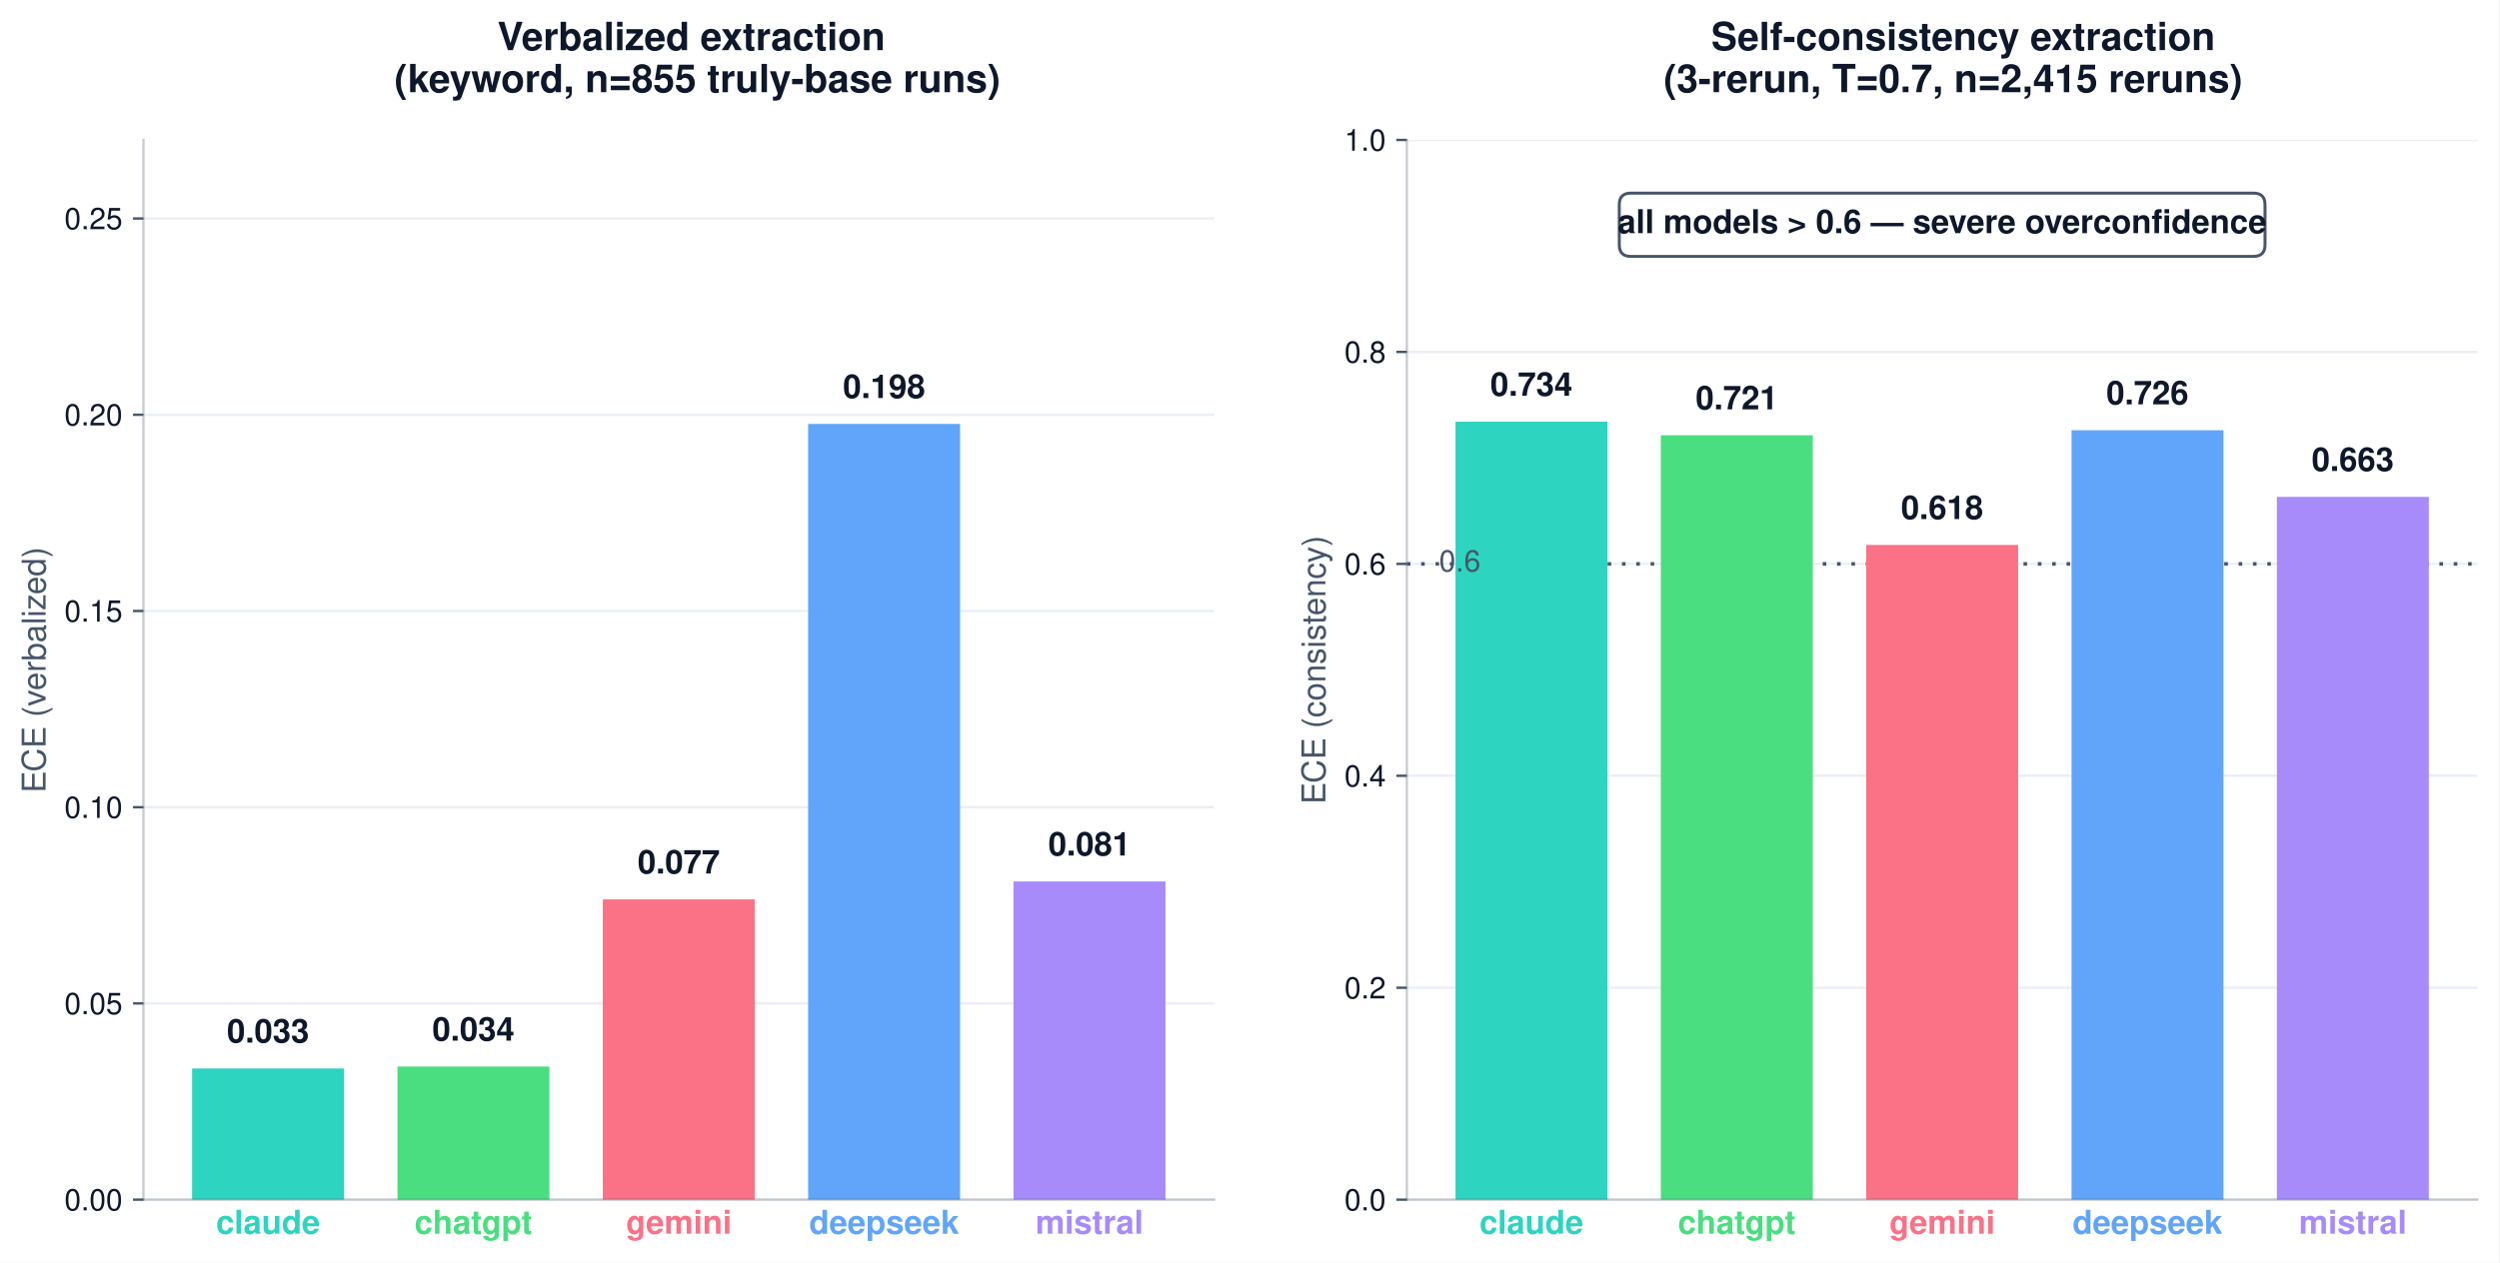
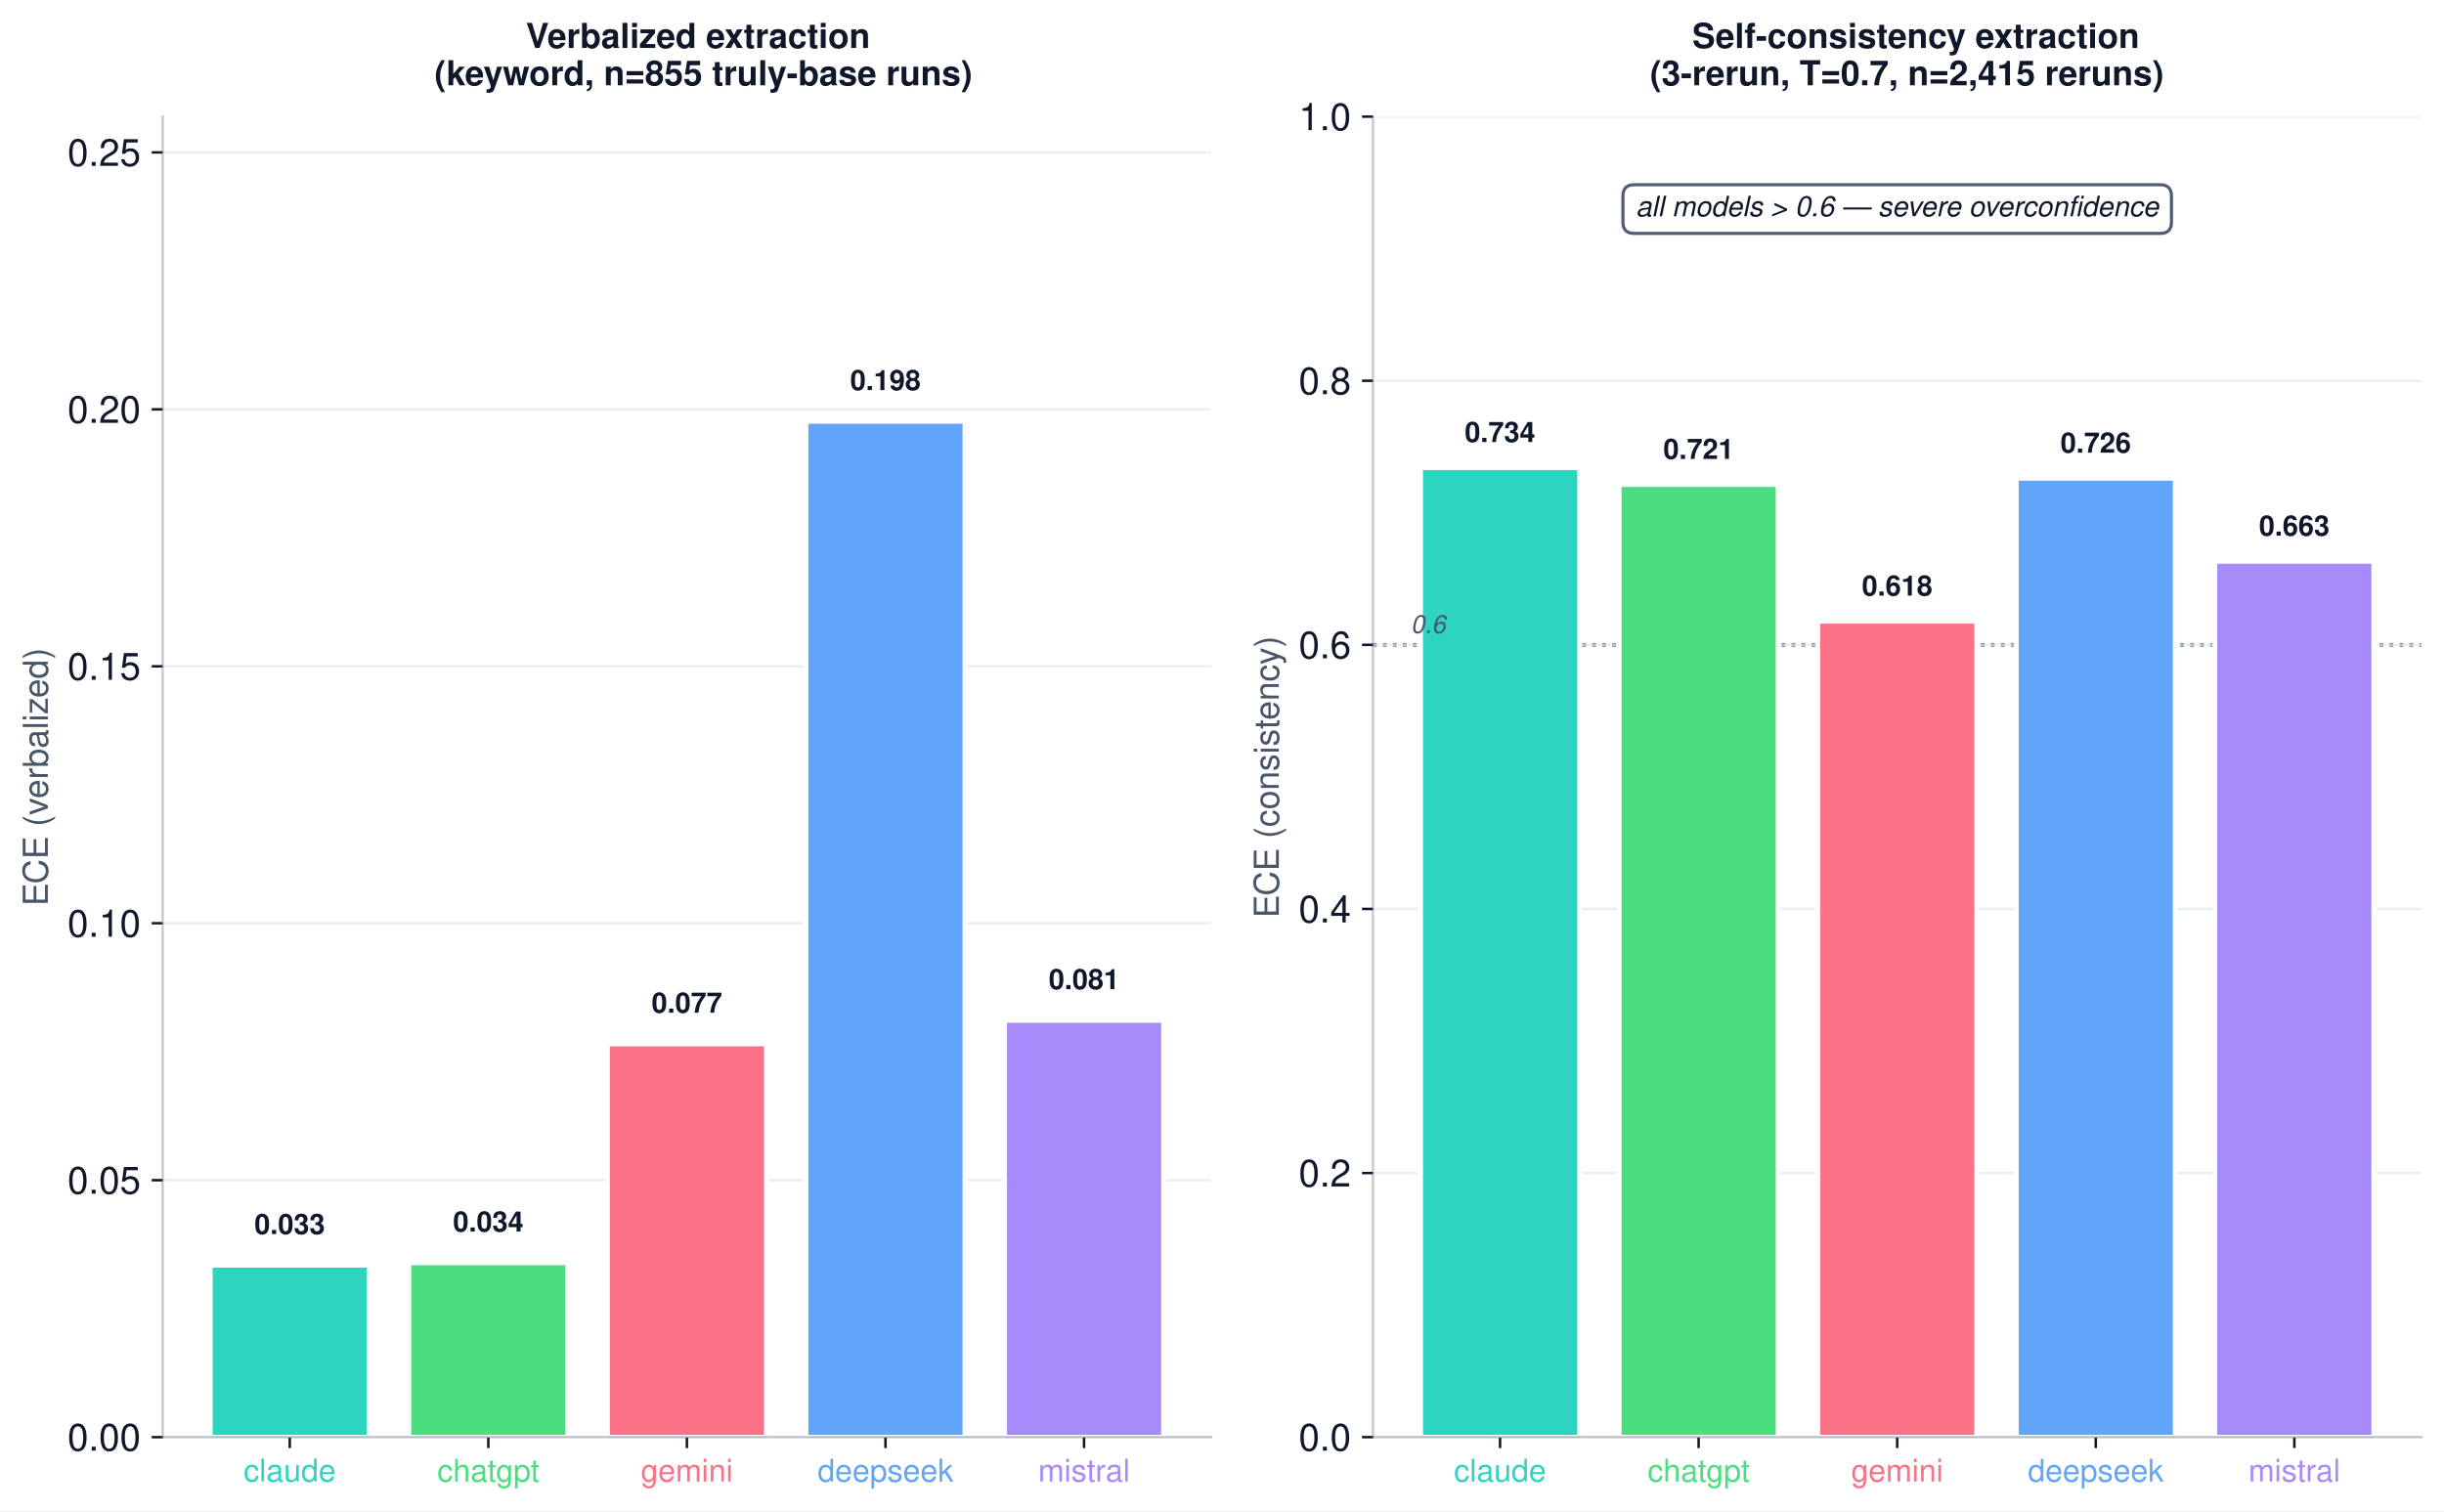
- <svg xmlns="http://www.w3.org/2000/svg" xmlns:xlink="http://www.w3.org/1999/xlink" width="836.411pt" height="422.738pt" viewBox="0 0 836.411 422.738" version="1.1">
+ <svg xmlns="http://www.w3.org/2000/svg" xmlns:xlink="http://www.w3.org/1999/xlink" width="779.848pt" height="482.283pt" viewBox="0 0 779.848 482.283" version="1.1">
  <defs>
    <style type="text/css">*{stroke-linejoin: round; stroke-linecap: butt}</style>
  </defs>
  <g id="figure_1">
    <g id="patch_1">
-       <path d="M 0 422.738  L 836.411 422.738  L 836.411 0  L 0 0  z " style="fill: #ffffff" />
+       <path d="M 0 482.283  L 779.848 482.283  L 779.848 0  L 0 0  z " style="fill: #ffffff" />
    </g>
    <g id="axes_1">
      <g id="patch_2">
-         <path d="M 48.011 401.687  L 406.36 401.687  L 406.36 46.871  L 48.011 46.871  z " style="fill: #ffffff" />
+         <path d="M 51.903 458.674  L 386.458 458.674  L 386.458 37.23  L 51.903 37.23  z " style="fill: #ffffff" />
      </g>
      <g id="matplotlib.axis_1">
        <g id="xtick_1">
-           <g id="line2d_1" />
+           <g id="line2d_1">
+             <defs>
+               <path id="mb521bfcda6" d="M 0 0  L 0 3.5  " style="stroke: #0f172a; stroke-width: 0.8" />
+             </defs>
+             <g>
+               <use xlink:href="#mb521bfcda6" x="92.456" y="458.674" style="fill: #0f172a; stroke: #0f172a; stroke-width: 0.8" />
+             </g>
+           </g>
          <g id="text_1">
-             <text style="font-weight: 700; font-size: 11px; font-family: 'Helvetica', 'Arial', 'DejaVu Sans', sans-serif; text-anchor: middle; fill: #2dd4bf" x="89.729" y="413.078" transform="rotate(-0 89.72924 413.0782)">claude</text>
+             <text style="font-size: 10px; font-family: 'Helvetica', 'Arial', 'DejaVu Sans', sans-serif; text-anchor: middle; fill: #2dd4bf" x="92.456" y="472.847" transform="rotate(-0 92.45556 472.8471)">claude</text>
          </g>
        </g>
        <g id="xtick_2">
-           <g id="line2d_2" />
+           <g id="line2d_2">
+             <g>
+               <use xlink:href="#mb521bfcda6" x="155.818" y="458.674" style="fill: #0f172a; stroke: #0f172a; stroke-width: 0.8" />
+             </g>
+           </g>
          <g id="text_2">
-             <text style="font-weight: 700; font-size: 11px; font-family: 'Helvetica', 'Arial', 'DejaVu Sans', sans-serif; text-anchor: middle; fill: #4ade80" x="158.457" y="413.104" transform="rotate(-0 158.4574 413.1039)">chatgpt</text>
+             <text style="font-size: 10px; font-family: 'Helvetica', 'Arial', 'DejaVu Sans', sans-serif; text-anchor: middle; fill: #4ade80" x="155.818" y="472.87" transform="rotate(-0 155.8182 472.8705)">chatgpt</text>
          </g>
        </g>
        <g id="xtick_3">
-           <g id="line2d_3" />
+           <g id="line2d_3">
+             <g>
+               <use xlink:href="#mb521bfcda6" x="219.181" y="458.674" style="fill: #0f172a; stroke: #0f172a; stroke-width: 0.8" />
+             </g>
+           </g>
          <g id="text_3">
-             <text style="font-weight: 700; font-size: 11px; font-family: 'Helvetica', 'Arial', 'DejaVu Sans', sans-serif; text-anchor: middle; fill: #fb7185" x="227.186" y="413.078" transform="rotate(-0 227.1856 413.0782)">gemini</text>
+             <text style="font-size: 10px; font-family: 'Helvetica', 'Arial', 'DejaVu Sans', sans-serif; text-anchor: middle; fill: #fb7185" x="219.181" y="472.847" transform="rotate(-0 219.1809 472.8471)">gemini</text>
          </g>
        </g>
        <g id="xtick_4">
-           <g id="line2d_4" />
+           <g id="line2d_4">
+             <g>
+               <use xlink:href="#mb521bfcda6" x="282.544" y="458.674" style="fill: #0f172a; stroke: #0f172a; stroke-width: 0.8" />
+             </g>
+           </g>
          <g id="text_4">
-             <text style="font-weight: 700; font-size: 11px; font-family: 'Helvetica', 'Arial', 'DejaVu Sans', sans-serif; text-anchor: middle; fill: #60a5fa" x="295.914" y="413.104" transform="rotate(-0 295.9137 413.1039)">deepseek</text>
+             <text style="font-size: 10px; font-family: 'Helvetica', 'Arial', 'DejaVu Sans', sans-serif; text-anchor: middle; fill: #60a5fa" x="282.544" y="472.87" transform="rotate(-0 282.5436 472.8705)">deepseek</text>
          </g>
        </g>
        <g id="xtick_5">
-           <g id="line2d_5" />
+           <g id="line2d_5">
+             <g>
+               <use xlink:href="#mb521bfcda6" x="345.906" y="458.674" style="fill: #0f172a; stroke: #0f172a; stroke-width: 0.8" />
+             </g>
+           </g>
          <g id="text_5">
-             <text style="font-weight: 700; font-size: 11px; font-family: 'Helvetica', 'Arial', 'DejaVu Sans', sans-serif; text-anchor: middle; fill: #a78bfa" x="364.642" y="413.078" transform="rotate(-0 364.6419 413.0782)">mistral</text>
+             <text style="font-size: 10px; font-family: 'Helvetica', 'Arial', 'DejaVu Sans', sans-serif; text-anchor: middle; fill: #a78bfa" x="345.906" y="472.847" transform="rotate(-0 345.9063 472.8471)">mistral</text>
          </g>
        </g>
      </g>
      <g id="matplotlib.axis_2">
        <g id="ytick_1">
          <g id="line2d_6">
-             <path d="M 48.011 401.687  L 406.36 401.687  " clip-path="url(#p4d37d60628)" style="fill: none; stroke: #e2e8f0; stroke-opacity: 0.7; stroke-width: 0.8; stroke-linecap: square" />
+             <path d="M 51.903 458.674  L 386.458 458.674  " clip-path="url(#pa27cc8a08b)" style="fill: none; stroke: #e2e8f0; stroke-opacity: 0.7; stroke-width: 0.8; stroke-linecap: square" />
          </g>
          <g id="line2d_7">
            <defs>
-               <path id="m465408cf88" d="M 0 0  L -3.5 0  " style="stroke: #475569; stroke-width: 0.8" />
+               <path id="m35899b4aff" d="M 0 0  L -3.5 0  " style="stroke: #0f172a; stroke-width: 0.8" />
            </defs>
            <g>
-               <use xlink:href="#m465408cf88" x="48.011" y="401.687" style="fill: #475569; stroke: #475569; stroke-width: 0.8" />
+               <use xlink:href="#m35899b4aff" x="51.903" y="458.674" style="fill: #0f172a; stroke: #0f172a; stroke-width: 0.8" />
            </g>
          </g>
          <g id="text_6">
-             <text style="font-size: 10px; font-family: 'Helvetica', 'Arial', 'DejaVu Sans', sans-serif; text-anchor: end; fill: #0f172a" x="41.011" y="405.274" transform="rotate(-0 41.01125 405.2741)">0.00</text>
+             <text style="font-size: 12px; font-family: 'Helvetica', 'Arial', 'DejaVu Sans', sans-serif; text-anchor: end; fill: #0f172a" x="44.903" y="462.978" transform="rotate(-0 44.90344 462.9777)">0.00</text>
          </g>
        </g>
        <g id="ytick_2">
          <g id="line2d_8">
-             <path d="M 48.011 335.981  L 406.36 335.981  " clip-path="url(#p4d37d60628)" style="fill: none; stroke: #e2e8f0; stroke-opacity: 0.7; stroke-width: 0.8; stroke-linecap: square" />
+             <path d="M 51.903 376.668  L 386.458 376.668  " clip-path="url(#pa27cc8a08b)" style="fill: none; stroke: #e2e8f0; stroke-opacity: 0.7; stroke-width: 0.8; stroke-linecap: square" />
          </g>
          <g id="line2d_9">
            <g>
-               <use xlink:href="#m465408cf88" x="48.011" y="335.981" style="fill: #475569; stroke: #475569; stroke-width: 0.8" />
+               <use xlink:href="#m35899b4aff" x="51.903" y="376.668" style="fill: #0f172a; stroke: #0f172a; stroke-width: 0.8" />
            </g>
          </g>
          <g id="text_7">
-             <text style="font-size: 10px; font-family: 'Helvetica', 'Arial', 'DejaVu Sans', sans-serif; text-anchor: end; fill: #0f172a" x="41.011" y="339.567" transform="rotate(-0 41.01125 339.5674)">0.05</text>
+             <text style="font-size: 12px; font-family: 'Helvetica', 'Arial', 'DejaVu Sans', sans-serif; text-anchor: end; fill: #0f172a" x="44.903" y="380.972" transform="rotate(-0 44.90344 380.9716)">0.05</text>
          </g>
        </g>
        <g id="ytick_3">
          <g id="line2d_10">
-             <path d="M 48.011 270.274  L 406.36 270.274  " clip-path="url(#p4d37d60628)" style="fill: none; stroke: #e2e8f0; stroke-opacity: 0.7; stroke-width: 0.8; stroke-linecap: square" />
+             <path d="M 51.903 294.662  L 386.458 294.662  " clip-path="url(#pa27cc8a08b)" style="fill: none; stroke: #e2e8f0; stroke-opacity: 0.7; stroke-width: 0.8; stroke-linecap: square" />
          </g>
          <g id="line2d_11">
            <g>
-               <use xlink:href="#m465408cf88" x="48.011" y="270.274" style="fill: #475569; stroke: #475569; stroke-width: 0.8" />
+               <use xlink:href="#m35899b4aff" x="51.903" y="294.662" style="fill: #0f172a; stroke: #0f172a; stroke-width: 0.8" />
            </g>
          </g>
          <g id="text_8">
-             <text style="font-size: 10px; font-family: 'Helvetica', 'Arial', 'DejaVu Sans', sans-serif; text-anchor: end; fill: #0f172a" x="41.011" y="273.861" transform="rotate(-0 41.01125 273.8608)">0.10</text>
+             <text style="font-size: 12px; font-family: 'Helvetica', 'Arial', 'DejaVu Sans', sans-serif; text-anchor: end; fill: #0f172a" x="44.903" y="298.966" transform="rotate(-0 44.90344 298.9656)">0.10</text>
          </g>
        </g>
        <g id="ytick_4">
          <g id="line2d_12">
-             <path d="M 48.011 204.567  L 406.36 204.567  " clip-path="url(#p4d37d60628)" style="fill: none; stroke: #e2e8f0; stroke-opacity: 0.7; stroke-width: 0.8; stroke-linecap: square" />
+             <path d="M 51.903 212.655  L 386.458 212.655  " clip-path="url(#pa27cc8a08b)" style="fill: none; stroke: #e2e8f0; stroke-opacity: 0.7; stroke-width: 0.8; stroke-linecap: square" />
          </g>
          <g id="line2d_13">
            <g>
-               <use xlink:href="#m465408cf88" x="48.011" y="204.567" style="fill: #475569; stroke: #475569; stroke-width: 0.8" />
+               <use xlink:href="#m35899b4aff" x="51.903" y="212.655" style="fill: #0f172a; stroke: #0f172a; stroke-width: 0.8" />
            </g>
          </g>
          <g id="text_9">
-             <text style="font-size: 10px; font-family: 'Helvetica', 'Arial', 'DejaVu Sans', sans-serif; text-anchor: end; fill: #0f172a" x="41.011" y="208.154" transform="rotate(-0 41.01125 208.1541)">0.15</text>
+             <text style="font-size: 12px; font-family: 'Helvetica', 'Arial', 'DejaVu Sans', sans-serif; text-anchor: end; fill: #0f172a" x="44.903" y="216.96" transform="rotate(-0 44.90344 216.9595)">0.15</text>
          </g>
        </g>
        <g id="ytick_5">
          <g id="line2d_14">
-             <path d="M 48.011 138.861  L 406.36 138.861  " clip-path="url(#p4d37d60628)" style="fill: none; stroke: #e2e8f0; stroke-opacity: 0.7; stroke-width: 0.8; stroke-linecap: square" />
+             <path d="M 51.903 130.649  L 386.458 130.649  " clip-path="url(#pa27cc8a08b)" style="fill: none; stroke: #e2e8f0; stroke-opacity: 0.7; stroke-width: 0.8; stroke-linecap: square" />
          </g>
          <g id="line2d_15">
            <g>
-               <use xlink:href="#m465408cf88" x="48.011" y="138.861" style="fill: #475569; stroke: #475569; stroke-width: 0.8" />
+               <use xlink:href="#m35899b4aff" x="51.903" y="130.649" style="fill: #0f172a; stroke: #0f172a; stroke-width: 0.8" />
            </g>
          </g>
          <g id="text_10">
-             <text style="font-size: 10px; font-family: 'Helvetica', 'Arial', 'DejaVu Sans', sans-serif; text-anchor: end; fill: #0f172a" x="41.011" y="142.447" transform="rotate(-0 41.01125 142.4474)">0.20</text>
+             <text style="font-size: 12px; font-family: 'Helvetica', 'Arial', 'DejaVu Sans', sans-serif; text-anchor: end; fill: #0f172a" x="44.903" y="134.953" transform="rotate(-0 44.90344 134.9535)">0.20</text>
          </g>
        </g>
        <g id="ytick_6">
          <g id="line2d_16">
-             <path d="M 48.011 73.154  L 406.36 73.154  " clip-path="url(#p4d37d60628)" style="fill: none; stroke: #e2e8f0; stroke-opacity: 0.7; stroke-width: 0.8; stroke-linecap: square" />
+             <path d="M 51.903 48.643  L 386.458 48.643  " clip-path="url(#pa27cc8a08b)" style="fill: none; stroke: #e2e8f0; stroke-opacity: 0.7; stroke-width: 0.8; stroke-linecap: square" />
          </g>
          <g id="line2d_17">
            <g>
-               <use xlink:href="#m465408cf88" x="48.011" y="73.154" style="fill: #475569; stroke: #475569; stroke-width: 0.8" />
+               <use xlink:href="#m35899b4aff" x="51.903" y="48.643" style="fill: #0f172a; stroke: #0f172a; stroke-width: 0.8" />
            </g>
          </g>
          <g id="text_11">
-             <text style="font-size: 10px; font-family: 'Helvetica', 'Arial', 'DejaVu Sans', sans-serif; text-anchor: end; fill: #0f172a" x="41.011" y="76.741" transform="rotate(-0 41.01125 76.74076)">0.25</text>
+             <text style="font-size: 12px; font-family: 'Helvetica', 'Arial', 'DejaVu Sans', sans-serif; text-anchor: end; fill: #0f172a" x="44.903" y="52.947" transform="rotate(-0 44.90344 52.9474)">0.25</text>
          </g>
        </g>
        <g id="text_12">
-           <text style="font-size: 11px; font-family: 'Helvetica', 'Arial', 'DejaVu Sans', sans-serif; text-anchor: middle; fill: #475569" x="15.258" y="224.279" transform="rotate(-90 15.2575 224.2794)">ECE (verbalized)</text>
+           <text style="font-size: 11px; font-family: 'Helvetica', 'Arial', 'DejaVu Sans', sans-serif; text-anchor: middle; fill: #475569" x="15.258" y="247.952" transform="rotate(-90 15.2575 247.9516)">ECE (verbalized)</text>
        </g>
      </g>
      <g id="patch_3">
-         <path d="M 64.3 401.687  L 115.159 401.687  L 115.159 357.755  L 64.3 357.755  z " clip-path="url(#p4d37d60628)" style="fill: #2dd4bf" />
+         <path d="M 67.11 458.674  L 117.801 458.674  L 117.801 403.843  L 67.11 403.843  z " clip-path="url(#pa27cc8a08b)" style="fill: #2dd4bf; stroke: #ffffff; stroke-width: 1.5; stroke-linejoin: miter" />
      </g>
      <g id="patch_4">
-         <path d="M 133.028 401.687  L 183.887 401.687  L 183.887 357.114  L 133.028 357.114  z " clip-path="url(#p4d37d60628)" style="fill: #4ade80" />
+         <path d="M 130.473 458.674  L 181.163 458.674  L 181.163 403.044  L 130.473 403.044  z " clip-path="url(#pa27cc8a08b)" style="fill: #4ade80; stroke: #ffffff; stroke-width: 1.5; stroke-linejoin: miter" />
      </g>
      <g id="patch_5">
-         <path d="M 201.756 401.687  L 252.615 401.687  L 252.615 301.142  L 201.756 301.142  z " clip-path="url(#p4d37d60628)" style="fill: #fb7185" />
+         <path d="M 193.836 458.674  L 244.526 458.674  L 244.526 333.187  L 193.836 333.187  z " clip-path="url(#pa27cc8a08b)" style="fill: #fb7185; stroke: #ffffff; stroke-width: 1.5; stroke-linejoin: miter" />
      </g>
      <g id="patch_6">
-         <path d="M 270.484 401.687  L 321.343 401.687  L 321.343 141.935  L 270.484 141.935  z " clip-path="url(#p4d37d60628)" style="fill: #60a5fa" />
+         <path d="M 257.199 458.674  L 307.889 458.674  L 307.889 134.486  L 257.199 134.486  z " clip-path="url(#pa27cc8a08b)" style="fill: #60a5fa; stroke: #ffffff; stroke-width: 1.5; stroke-linejoin: miter" />
      </g>
      <g id="patch_7">
-         <path d="M 339.212 401.687  L 390.071 401.687  L 390.071 295.122  L 339.212 295.122  z " clip-path="url(#p4d37d60628)" style="fill: #a78bfa" />
+         <path d="M 320.561 458.674  L 371.251 458.674  L 371.251 325.674  L 320.561 325.674  z " clip-path="url(#pa27cc8a08b)" style="fill: #a78bfa; stroke: #ffffff; stroke-width: 1.5; stroke-linejoin: miter" />
      </g>
      <g id="patch_8">
-         <path d="M 48.011 401.687  L 48.011 46.871  " style="fill: none; opacity: 0.3; stroke: #475569; stroke-width: 0.8; stroke-linejoin: miter; stroke-linecap: square" />
+         <path d="M 51.903 458.674  L 51.903 37.23  " style="fill: none; opacity: 0.3; stroke: #475569; stroke-width: 0.8; stroke-linejoin: miter; stroke-linecap: square" />
      </g>
      <g id="patch_9">
-         <path d="M 48.011 401.687  L 406.36 401.687  " style="fill: none; opacity: 0.3; stroke: #475569; stroke-width: 0.8; stroke-linejoin: miter; stroke-linecap: square" />
+         <path d="M 51.903 458.674  L 386.458 458.674  " style="fill: none; opacity: 0.3; stroke: #475569; stroke-width: 0.8; stroke-linejoin: miter; stroke-linecap: square" />
      </g>
      <g id="text_13">
-         <text style="font-weight: 700; font-size: 11px; font-family: 'Helvetica', 'Arial', 'DejaVu Sans', sans-serif; text-anchor: middle; fill: #0f172a" x="89.729" y="349.075" transform="rotate(-0 89.72924 349.0753)">0.033</text>
+         <text style="font-weight: 600; font-size: 9px; font-family: 'Helvetica', 'Arial', 'DejaVu Sans', sans-serif; text-anchor: middle; fill: #0f172a" x="92.456" y="393.862" transform="rotate(-0 92.45556 393.8624)">0.033</text>
      </g>
      <g id="text_14">
-         <text style="font-weight: 700; font-size: 11px; font-family: 'Helvetica', 'Arial', 'DejaVu Sans', sans-serif; text-anchor: middle; fill: #0f172a" x="158.457" y="348.435" transform="rotate(-0 158.4574 348.4349)">0.034</text>
+         <text style="font-weight: 600; font-size: 9px; font-family: 'Helvetica', 'Arial', 'DejaVu Sans', sans-serif; text-anchor: middle; fill: #0f172a" x="155.818" y="393.063" transform="rotate(-0 155.8182 393.0632)">0.034</text>
      </g>
      <g id="text_15">
-         <text style="font-weight: 700; font-size: 11px; font-family: 'Helvetica', 'Arial', 'DejaVu Sans', sans-serif; text-anchor: middle; fill: #0f172a" x="227.186" y="292.463" transform="rotate(-0 227.1856 292.4626)">0.077</text>
+         <text style="font-weight: 600; font-size: 9px; font-family: 'Helvetica', 'Arial', 'DejaVu Sans', sans-serif; text-anchor: middle; fill: #0f172a" x="219.181" y="323.206" transform="rotate(-0 219.1809 323.2061)">0.077</text>
      </g>
      <g id="text_16">
-         <text style="font-weight: 700; font-size: 11px; font-family: 'Helvetica', 'Arial', 'DejaVu Sans', sans-serif; text-anchor: middle; fill: #0f172a" x="295.914" y="133.255" transform="rotate(-0 295.9137 133.2552)">0.198</text>
+         <text style="font-weight: 600; font-size: 9px; font-family: 'Helvetica', 'Arial', 'DejaVu Sans', sans-serif; text-anchor: middle; fill: #0f172a" x="282.544" y="124.505" transform="rotate(-0 282.5436 124.5053)">0.198</text>
      </g>
      <g id="text_17">
-         <text style="font-weight: 700; font-size: 11px; font-family: 'Helvetica', 'Arial', 'DejaVu Sans', sans-serif; text-anchor: middle; fill: #0f172a" x="364.642" y="286.443" transform="rotate(-0 364.6419 286.4427)">0.081</text>
+         <text style="font-weight: 600; font-size: 9px; font-family: 'Helvetica', 'Arial', 'DejaVu Sans', sans-serif; text-anchor: middle; fill: #0f172a" x="345.906" y="315.693" transform="rotate(-0 345.9063 315.6929)">0.081</text>
      </g>
      <g id="text_18">
-         <text style="font-weight: 700; font-size: 13px; font-family: 'Helvetica', 'Arial', 'DejaVu Sans', sans-serif; fill: #0f172a" transform="translate(166.4898 16.78831)">Verbalized extraction</text>
-         <text style="font-weight: 700; font-size: 13px; font-family: 'Helvetica', 'Arial', 'DejaVu Sans', sans-serif; fill: #0f172a" transform="translate(131.9961 30.87138)">(keyword, n=855 truly-base runs)</text>
+         <text style="font-weight: 700; font-size: 11px; font-family: 'Helvetica', 'Arial', 'DejaVu Sans', sans-serif; fill: #0f172a" transform="translate(167.823 15.31319)">Verbalized extraction</text>
+         <text style="font-weight: 700; font-size: 11px; font-family: 'Helvetica', 'Arial', 'DejaVu Sans', sans-serif; fill: #0f172a" transform="translate(138.636 27.22962)">(keyword, n=855 truly-base runs)</text>
      </g>
    </g>
    <g id="axes_2">
      <g id="patch_10">
-         <path d="M 470.863 401.687  L 829.211 401.687  L 829.211 46.871  L 470.863 46.871  z " style="fill: #ffffff" />
+         <path d="M 438.093 458.674  L 772.648 458.674  L 772.648 37.23  L 438.093 37.23  z " style="fill: #ffffff" />
+       </g>
+       <g id="line2d_18">
+         <path d="M 438.093 205.807  L 772.648 205.807  " clip-path="url(#pb7a8524276)" style="fill: none; stroke-dasharray: 1.2,1.98; stroke-dashoffset: 0; stroke: #475569; stroke-opacity: 0.9; stroke-width: 1.2" />
      </g>
      <g id="matplotlib.axis_3">
        <g id="xtick_6">
-           <g id="line2d_18" />
+           <g id="line2d_19">
+             <g>
+               <use xlink:href="#mb521bfcda6" x="478.646" y="458.674" style="fill: #0f172a; stroke: #0f172a; stroke-width: 0.8" />
+             </g>
+           </g>
          <g id="text_19">
-             <text style="font-weight: 700; font-size: 11px; font-family: 'Helvetica', 'Arial', 'DejaVu Sans', sans-serif; text-anchor: middle; fill: #2dd4bf" x="512.581" y="413.078" transform="rotate(-0 512.5806 413.0782)">claude</text>
+             <text style="font-size: 10px; font-family: 'Helvetica', 'Arial', 'DejaVu Sans', sans-serif; text-anchor: middle; fill: #2dd4bf" x="478.646" y="472.847" transform="rotate(-0 478.6456 472.8471)">claude</text>
          </g>
        </g>
        <g id="xtick_7">
-           <g id="line2d_19" />
+           <g id="line2d_20">
+             <g>
+               <use xlink:href="#mb521bfcda6" x="542.008" y="458.674" style="fill: #0f172a; stroke: #0f172a; stroke-width: 0.8" />
+             </g>
+           </g>
          <g id="text_20">
-             <text style="font-weight: 700; font-size: 11px; font-family: 'Helvetica', 'Arial', 'DejaVu Sans', sans-serif; text-anchor: middle; fill: #4ade80" x="581.309" y="413.104" transform="rotate(-0 581.3088 413.1039)">chatgpt</text>
+             <text style="font-size: 10px; font-family: 'Helvetica', 'Arial', 'DejaVu Sans', sans-serif; text-anchor: middle; fill: #4ade80" x="542.008" y="472.87" transform="rotate(-0 542.0082 472.8705)">chatgpt</text>
          </g>
        </g>
        <g id="xtick_8">
-           <g id="line2d_20" />
+           <g id="line2d_21">
+             <g>
+               <use xlink:href="#mb521bfcda6" x="605.371" y="458.674" style="fill: #0f172a; stroke: #0f172a; stroke-width: 0.8" />
+             </g>
+           </g>
          <g id="text_21">
-             <text style="font-weight: 700; font-size: 11px; font-family: 'Helvetica', 'Arial', 'DejaVu Sans', sans-serif; text-anchor: middle; fill: #fb7185" x="650.037" y="413.078" transform="rotate(-0 650.0369 413.0782)">gemini</text>
+             <text style="font-size: 10px; font-family: 'Helvetica', 'Arial', 'DejaVu Sans', sans-serif; text-anchor: middle; fill: #fb7185" x="605.371" y="472.847" transform="rotate(-0 605.3709 472.8471)">gemini</text>
          </g>
        </g>
        <g id="xtick_9">
-           <g id="line2d_21" />
+           <g id="line2d_22">
+             <g>
+               <use xlink:href="#mb521bfcda6" x="668.734" y="458.674" style="fill: #0f172a; stroke: #0f172a; stroke-width: 0.8" />
+             </g>
+           </g>
          <g id="text_22">
-             <text style="font-weight: 700; font-size: 11px; font-family: 'Helvetica', 'Arial', 'DejaVu Sans', sans-serif; text-anchor: middle; fill: #60a5fa" x="718.765" y="413.104" transform="rotate(-0 718.7651 413.1039)">deepseek</text>
+             <text style="font-size: 10px; font-family: 'Helvetica', 'Arial', 'DejaVu Sans', sans-serif; text-anchor: middle; fill: #60a5fa" x="668.734" y="472.87" transform="rotate(-0 668.7336 472.8705)">deepseek</text>
          </g>
        </g>
        <g id="xtick_10">
-           <g id="line2d_22" />
+           <g id="line2d_23">
+             <g>
+               <use xlink:href="#mb521bfcda6" x="732.096" y="458.674" style="fill: #0f172a; stroke: #0f172a; stroke-width: 0.8" />
+             </g>
+           </g>
          <g id="text_23">
-             <text style="font-weight: 700; font-size: 11px; font-family: 'Helvetica', 'Arial', 'DejaVu Sans', sans-serif; text-anchor: middle; fill: #a78bfa" x="787.493" y="413.078" transform="rotate(-0 787.4933 413.0782)">mistral</text>
+             <text style="font-size: 10px; font-family: 'Helvetica', 'Arial', 'DejaVu Sans', sans-serif; text-anchor: middle; fill: #a78bfa" x="732.096" y="472.847" transform="rotate(-0 732.0963 472.8471)">mistral</text>
          </g>
        </g>
      </g>
      <g id="matplotlib.axis_4">
        <g id="ytick_7">
-           <g id="line2d_23">
-             <path d="M 470.863 401.687  L 829.211 401.687  " clip-path="url(#p0ec2e1afb4)" style="fill: none; stroke: #e2e8f0; stroke-opacity: 0.7; stroke-width: 0.8; stroke-linecap: square" />
-           </g>
          <g id="line2d_24">
-             <g>
-               <use xlink:href="#m465408cf88" x="470.863" y="401.687" style="fill: #475569; stroke: #475569; stroke-width: 0.8" />
+             <path d="M 438.093 458.674  L 772.648 458.674  " clip-path="url(#pb7a8524276)" style="fill: none; stroke: #e2e8f0; stroke-opacity: 0.7; stroke-width: 0.8; stroke-linecap: square" />
+           </g>
+           <g id="line2d_25">
+             <g>
+               <use xlink:href="#m35899b4aff" x="438.093" y="458.674" style="fill: #0f172a; stroke: #0f172a; stroke-width: 0.8" />
            </g>
          </g>
          <g id="text_24">
-             <text style="font-size: 10px; font-family: 'Helvetica', 'Arial', 'DejaVu Sans', sans-serif; text-anchor: end; fill: #0f172a" x="463.863" y="405.274" transform="rotate(-0 463.8626 405.2741)">0.0</text>
+             <text style="font-size: 12px; font-family: 'Helvetica', 'Arial', 'DejaVu Sans', sans-serif; text-anchor: end; fill: #0f172a" x="431.093" y="462.978" transform="rotate(-0 431.0934 462.9777)">0.0</text>
          </g>
        </g>
        <g id="ytick_8">
-           <g id="line2d_25">
-             <path d="M 470.863 330.724  L 829.211 330.724  " clip-path="url(#p0ec2e1afb4)" style="fill: none; stroke: #e2e8f0; stroke-opacity: 0.7; stroke-width: 0.8; stroke-linecap: square" />
-           </g>
          <g id="line2d_26">
-             <g>
-               <use xlink:href="#m465408cf88" x="470.863" y="330.724" style="fill: #475569; stroke: #475569; stroke-width: 0.8" />
+             <path d="M 438.093 374.385  L 772.648 374.385  " clip-path="url(#pb7a8524276)" style="fill: none; stroke: #e2e8f0; stroke-opacity: 0.7; stroke-width: 0.8; stroke-linecap: square" />
+           </g>
+           <g id="line2d_27">
+             <g>
+               <use xlink:href="#m35899b4aff" x="438.093" y="374.385" style="fill: #0f172a; stroke: #0f172a; stroke-width: 0.8" />
            </g>
          </g>
          <g id="text_25">
-             <text style="font-size: 10px; font-family: 'Helvetica', 'Arial', 'DejaVu Sans', sans-serif; text-anchor: end; fill: #0f172a" x="463.863" y="334.311" transform="rotate(-0 463.8626 334.3109)">0.2</text>
+             <text style="font-size: 12px; font-family: 'Helvetica', 'Arial', 'DejaVu Sans', sans-serif; text-anchor: end; fill: #0f172a" x="431.093" y="378.689" transform="rotate(-0 431.0934 378.6889)">0.2</text>
          </g>
        </g>
        <g id="ytick_9">
-           <g id="line2d_27">
-             <path d="M 470.863 259.761  L 829.211 259.761  " clip-path="url(#p0ec2e1afb4)" style="fill: none; stroke: #e2e8f0; stroke-opacity: 0.7; stroke-width: 0.8; stroke-linecap: square" />
-           </g>
          <g id="line2d_28">
-             <g>
-               <use xlink:href="#m465408cf88" x="470.863" y="259.761" style="fill: #475569; stroke: #475569; stroke-width: 0.8" />
+             <path d="M 438.093 290.096  L 772.648 290.096  " clip-path="url(#pb7a8524276)" style="fill: none; stroke: #e2e8f0; stroke-opacity: 0.7; stroke-width: 0.8; stroke-linecap: square" />
+           </g>
+           <g id="line2d_29">
+             <g>
+               <use xlink:href="#m35899b4aff" x="438.093" y="290.096" style="fill: #0f172a; stroke: #0f172a; stroke-width: 0.8" />
            </g>
          </g>
          <g id="text_26">
-             <text style="font-size: 10px; font-family: 'Helvetica', 'Arial', 'DejaVu Sans', sans-serif; text-anchor: end; fill: #0f172a" x="463.863" y="263.348" transform="rotate(-0 463.8626 263.3477)">0.4</text>
+             <text style="font-size: 12px; font-family: 'Helvetica', 'Arial', 'DejaVu Sans', sans-serif; text-anchor: end; fill: #0f172a" x="431.093" y="294.4" transform="rotate(-0 431.0934 294.4001)">0.4</text>
          </g>
        </g>
        <g id="ytick_10">
-           <g id="line2d_29">
-             <path d="M 470.863 188.798  L 829.211 188.798  " clip-path="url(#p0ec2e1afb4)" style="fill: none; stroke: #e2e8f0; stroke-opacity: 0.7; stroke-width: 0.8; stroke-linecap: square" />
-           </g>
          <g id="line2d_30">
-             <g>
-               <use xlink:href="#m465408cf88" x="470.863" y="188.798" style="fill: #475569; stroke: #475569; stroke-width: 0.8" />
+             <path d="M 438.093 205.807  L 772.648 205.807  " clip-path="url(#pb7a8524276)" style="fill: none; stroke: #e2e8f0; stroke-opacity: 0.7; stroke-width: 0.8; stroke-linecap: square" />
+           </g>
+           <g id="line2d_31">
+             <g>
+               <use xlink:href="#m35899b4aff" x="438.093" y="205.807" style="fill: #0f172a; stroke: #0f172a; stroke-width: 0.8" />
            </g>
          </g>
          <g id="text_27">
-             <text style="font-size: 10px; font-family: 'Helvetica', 'Arial', 'DejaVu Sans', sans-serif; text-anchor: end; fill: #0f172a" x="463.863" y="192.384" transform="rotate(-0 463.8626 192.3845)">0.6</text>
+             <text style="font-size: 12px; font-family: 'Helvetica', 'Arial', 'DejaVu Sans', sans-serif; text-anchor: end; fill: #0f172a" x="431.093" y="210.111" transform="rotate(-0 431.0934 210.1113)">0.6</text>
          </g>
        </g>
        <g id="ytick_11">
-           <g id="line2d_31">
-             <path d="M 470.863 117.835  L 829.211 117.835  " clip-path="url(#p0ec2e1afb4)" style="fill: none; stroke: #e2e8f0; stroke-opacity: 0.7; stroke-width: 0.8; stroke-linecap: square" />
-           </g>
          <g id="line2d_32">
-             <g>
-               <use xlink:href="#m465408cf88" x="470.863" y="117.835" style="fill: #475569; stroke: #475569; stroke-width: 0.8" />
+             <path d="M 438.093 121.518  L 772.648 121.518  " clip-path="url(#pb7a8524276)" style="fill: none; stroke: #e2e8f0; stroke-opacity: 0.7; stroke-width: 0.8; stroke-linecap: square" />
+           </g>
+           <g id="line2d_33">
+             <g>
+               <use xlink:href="#m35899b4aff" x="438.093" y="121.518" style="fill: #0f172a; stroke: #0f172a; stroke-width: 0.8" />
            </g>
          </g>
          <g id="text_28">
-             <text style="font-size: 10px; font-family: 'Helvetica', 'Arial', 'DejaVu Sans', sans-serif; text-anchor: end; fill: #0f172a" x="463.863" y="121.421" transform="rotate(-0 463.8626 121.4213)">0.8</text>
+             <text style="font-size: 12px; font-family: 'Helvetica', 'Arial', 'DejaVu Sans', sans-serif; text-anchor: end; fill: #0f172a" x="431.093" y="125.822" transform="rotate(-0 431.0934 125.8225)">0.8</text>
          </g>
        </g>
        <g id="ytick_12">
-           <g id="line2d_33">
-             <path d="M 470.863 46.871  L 829.211 46.871  " clip-path="url(#p0ec2e1afb4)" style="fill: none; stroke: #e2e8f0; stroke-opacity: 0.7; stroke-width: 0.8; stroke-linecap: square" />
-           </g>
          <g id="line2d_34">
-             <g>
-               <use xlink:href="#m465408cf88" x="470.863" y="46.871" style="fill: #475569; stroke: #475569; stroke-width: 0.8" />
+             <path d="M 438.093 37.23  L 772.648 37.23  " clip-path="url(#pb7a8524276)" style="fill: none; stroke: #e2e8f0; stroke-opacity: 0.7; stroke-width: 0.8; stroke-linecap: square" />
+           </g>
+           <g id="line2d_35">
+             <g>
+               <use xlink:href="#m35899b4aff" x="438.093" y="37.23" style="fill: #0f172a; stroke: #0f172a; stroke-width: 0.8" />
            </g>
          </g>
          <g id="text_29">
-             <text style="font-size: 10px; font-family: 'Helvetica', 'Arial', 'DejaVu Sans', sans-serif; text-anchor: end; fill: #0f172a" x="463.863" y="50.458" transform="rotate(-0 463.8626 50.45809)">1.0</text>
+             <text style="font-size: 12px; font-family: 'Helvetica', 'Arial', 'DejaVu Sans', sans-serif; text-anchor: end; fill: #0f172a" x="431.093" y="41.534" transform="rotate(-0 431.0934 41.53369)">1.0</text>
          </g>
        </g>
        <g id="text_30">
-           <text style="font-size: 11px; font-family: 'Helvetica', 'Arial', 'DejaVu Sans', sans-serif; text-anchor: middle; fill: #475569" x="443.605" y="224.279" transform="rotate(-90 443.6045 224.2794)">ECE (consistency)</text>
-         </g>
-       </g>
-       <g id="line2d_35">
-         <path d="M 470.863 188.798  L 829.211 188.798  " clip-path="url(#p0ec2e1afb4)" style="fill: none; stroke-dasharray: 1.2,3.6; stroke-dashoffset: 0; stroke: #475569; stroke-width: 1.2" />
+           <text style="font-size: 11px; font-family: 'Helvetica', 'Arial', 'DejaVu Sans', sans-serif; text-anchor: middle; fill: #475569" x="408.055" y="247.952" transform="rotate(-90 408.0553 247.9516)">ECE (consistency)</text>
+         </g>
      </g>
      <g id="patch_11">
-         <path d="M 487.151 401.687  L 538.01 401.687  L 538.01 141.195  L 487.151 141.195  z " clip-path="url(#p0ec2e1afb4)" style="fill: #2dd4bf" />
+         <path d="M 453.3 458.674  L 503.991 458.674  L 503.991 149.266  L 453.3 149.266  z " clip-path="url(#pb7a8524276)" style="fill: #2dd4bf; stroke: #ffffff; stroke-width: 1.5; stroke-linejoin: miter" />
      </g>
      <g id="patch_12">
-         <path d="M 555.879 401.687  L 606.738 401.687  L 606.738 145.735  L 555.879 145.735  z " clip-path="url(#p0ec2e1afb4)" style="fill: #4ade80" />
+         <path d="M 516.663 458.674  L 567.353 458.674  L 567.353 154.658  L 516.663 154.658  z " clip-path="url(#pb7a8524276)" style="fill: #4ade80; stroke: #ffffff; stroke-width: 1.5; stroke-linejoin: miter" />
      </g>
      <g id="patch_13">
-         <path d="M 624.608 401.687  L 675.466 401.687  L 675.466 182.473  L 624.608 182.473  z " clip-path="url(#p0ec2e1afb4)" style="fill: #fb7185" />
+         <path d="M 580.026 458.674  L 630.716 458.674  L 630.716 198.295  L 580.026 198.295  z " clip-path="url(#pb7a8524276)" style="fill: #fb7185; stroke: #ffffff; stroke-width: 1.5; stroke-linejoin: miter" />
      </g>
      <g id="patch_14">
-         <path d="M 693.336 401.687  L 744.195 401.687  L 744.195 144.06  L 693.336 144.06  z " clip-path="url(#p0ec2e1afb4)" style="fill: #60a5fa" />
+         <path d="M 643.389 458.674  L 694.079 458.674  L 694.079 152.669  L 643.389 152.669  z " clip-path="url(#pb7a8524276)" style="fill: #60a5fa; stroke: #ffffff; stroke-width: 1.5; stroke-linejoin: miter" />
      </g>
      <g id="patch_15">
-         <path d="M 762.064 401.687  L 812.923 401.687  L 812.923 166.363  L 762.064 166.363  z " clip-path="url(#p0ec2e1afb4)" style="fill: #a78bfa" />
+         <path d="M 706.751 458.674  L 757.441 458.674  L 757.441 179.159  L 706.751 179.159  z " clip-path="url(#pb7a8524276)" style="fill: #a78bfa; stroke: #ffffff; stroke-width: 1.5; stroke-linejoin: miter" />
+       </g>
+       <g id="patch_16">
+         <path d="M 438.093 458.674  L 438.093 37.23  " style="fill: none; opacity: 0.3; stroke: #475569; stroke-width: 0.8; stroke-linejoin: miter; stroke-linecap: square" />
+       </g>
+       <g id="patch_17">
+         <path d="M 438.093 458.674  L 772.648 458.674  " style="fill: none; opacity: 0.3; stroke: #475569; stroke-width: 0.8; stroke-linejoin: miter; stroke-linecap: square" />
      </g>
      <g id="text_31">
-         <text style="font-size: 10px; font-family: 'Helvetica', 'Arial', 'DejaVu Sans', sans-serif; text-anchor: start; fill: #475569" x="481.653" y="191.342" transform="rotate(-0 481.6529 191.3423)">0.6</text>
-       </g>
-       <g id="patch_16">
-         <path d="M 470.863 401.687  L 470.863 46.871  " style="fill: none; opacity: 0.3; stroke: #475569; stroke-width: 0.8; stroke-linejoin: miter; stroke-linecap: square" />
-       </g>
-       <g id="patch_17">
-         <path d="M 470.863 401.687  L 829.211 401.687  " style="fill: none; opacity: 0.3; stroke: #475569; stroke-width: 0.8; stroke-linejoin: miter; stroke-linecap: square" />
+         <text style="font-style: italic; font-size: 8px; font-family: 'Helvetica', 'Arial', 'DejaVu Sans', sans-serif; text-anchor: start; fill: #475569" x="450.132" y="202.033" transform="rotate(-0 450.1323 202.0325)">0.6</text>
      </g>
      <g id="text_32">
-         <text style="font-weight: 700; font-size: 11px; font-family: 'Helvetica', 'Arial', 'DejaVu Sans', sans-serif; text-anchor: middle; fill: #0f172a" x="512.581" y="132.516" transform="rotate(-0 512.5806 132.5156)">0.734</text>
+         <g id="patch_18">
+           <path d="M 521.456 74.497  L 689.286 74.497  Q 692.886 74.497 692.886 70.897  L 692.886 62.565  Q 692.886 58.965 689.286 58.965  L 521.456 58.965  Q 517.856 58.965 517.856 62.565  L 517.856 70.897  Q 517.856 74.497 521.456 74.497  z " style="fill: #ffffff; opacity: 0.95; stroke: #475569; stroke-linejoin: miter" />
+         </g>
+         <text style="font-style: italic; font-size: 9px; font-family: 'Helvetica', 'Arial', 'DejaVu Sans', sans-serif; text-anchor: middle; fill: #0f172a" x="605.371" y="69.021" transform="rotate(-0 605.3709 69.02078)">all models &gt; 0.6 — severe overconfidence</text>
      </g>
      <g id="text_33">
-         <text style="font-weight: 700; font-size: 11px; font-family: 'Helvetica', 'Arial', 'DejaVu Sans', sans-serif; text-anchor: middle; fill: #0f172a" x="581.309" y="137.056" transform="rotate(-0 581.3088 137.0555)">0.721</text>
+         <text style="font-weight: 600; font-size: 9px; font-family: 'Helvetica', 'Arial', 'DejaVu Sans', sans-serif; text-anchor: middle; fill: #0f172a" x="478.646" y="141.068" transform="rotate(-0 478.6456 141.0681)">0.734</text>
      </g>
      <g id="text_34">
-         <text style="font-weight: 700; font-size: 11px; font-family: 'Helvetica', 'Arial', 'DejaVu Sans', sans-serif; text-anchor: middle; fill: #0f172a" x="650.037" y="173.793" transform="rotate(-0 650.0369 173.7933)">0.618</text>
+         <text style="font-weight: 600; font-size: 9px; font-family: 'Helvetica', 'Arial', 'DejaVu Sans', sans-serif; text-anchor: middle; fill: #0f172a" x="542.008" y="146.46" transform="rotate(-0 542.0082 146.4605)">0.721</text>
      </g>
      <g id="text_35">
-         <text style="font-weight: 700; font-size: 11px; font-family: 'Helvetica', 'Arial', 'DejaVu Sans', sans-serif; text-anchor: middle; fill: #0f172a" x="718.765" y="135.381" transform="rotate(-0 718.7651 135.3806)">0.726</text>
+         <text style="font-weight: 600; font-size: 9px; font-family: 'Helvetica', 'Arial', 'DejaVu Sans', sans-serif; text-anchor: middle; fill: #0f172a" x="605.371" y="190.097" transform="rotate(-0 605.3709 190.0969)">0.618</text>
      </g>
      <g id="text_36">
-         <text style="font-weight: 700; font-size: 11px; font-family: 'Helvetica', 'Arial', 'DejaVu Sans', sans-serif; text-anchor: middle; fill: #0f172a" x="787.493" y="157.683" transform="rotate(-0 787.4933 157.6833)">0.663</text>
+         <text style="font-weight: 600; font-size: 9px; font-family: 'Helvetica', 'Arial', 'DejaVu Sans', sans-serif; text-anchor: middle; fill: #0f172a" x="668.734" y="144.471" transform="rotate(-0 668.7336 144.471)">0.726</text>
      </g>
      <g id="text_37">
-         <text style="font-weight: 700; font-size: 13px; font-family: 'Helvetica', 'Arial', 'DejaVu Sans', sans-serif; fill: #0f172a" transform="translate(572.7296 16.77938)">Self-consistency extraction</text>
-         <text style="font-weight: 700; font-size: 13px; font-family: 'Helvetica', 'Arial', 'DejaVu Sans', sans-serif; fill: #0f172a" transform="translate(556.829 30.87138)">(3-rerun, T=0.7, n=2,415 reruns)</text>
+         <text style="font-weight: 600; font-size: 9px; font-family: 'Helvetica', 'Arial', 'DejaVu Sans', sans-serif; text-anchor: middle; fill: #0f172a" x="732.096" y="170.962" transform="rotate(-0 732.0963 170.9618)">0.663</text>
      </g>
      <g id="text_38">
-         <g id="patch_18">
-           <path d="M 545.824 85.848  L 754.25 85.848  Q 758.1 85.848 758.1 81.998  L 758.1 68.515  Q 758.1 64.665 754.25 64.665  L 545.824 64.665  Q 541.974 64.665 541.974 68.515  L 541.974 81.998  Q 541.974 85.848 545.824 85.848  z " style="fill: #ffffff; stroke: #475569; stroke-linejoin: miter" />
-         </g>
-         <text style="font-weight: 700; font-size: 11px; font-family: 'Helvetica', 'Arial', 'DejaVu Sans', sans-serif; text-anchor: middle; fill: #0f172a" x="650.037" y="78.056" transform="rotate(-0 650.0369 78.05564)">all models &gt; 0.6 — severe overconfidence</text>
+         <text style="font-weight: 700; font-size: 11px; font-family: 'Helvetica', 'Arial', 'DejaVu Sans', sans-serif; fill: #0f172a" transform="translate(539.957 15.30562)">Self-consistency extraction</text>
+         <text style="font-weight: 700; font-size: 11px; font-family: 'Helvetica', 'Arial', 'DejaVu Sans', sans-serif; fill: #0f172a" transform="translate(526.5027 27.22962)">(3-rerun, T=0.7, n=2,415 reruns)</text>
      </g>
    </g>
  </g>
  <defs>
-     <clipPath id="p4d37d60628">
-       <rect x="48.011" y="46.871" width="358.349" height="354.816" />
+     <clipPath id="pa27cc8a08b">
+       <rect x="51.903" y="37.23" width="334.555" height="421.444" />
    </clipPath>
-     <clipPath id="p0ec2e1afb4">
-       <rect x="470.863" y="46.871" width="358.349" height="354.816" />
+     <clipPath id="pb7a8524276">
+       <rect x="438.093" y="37.23" width="334.555" height="421.444" />
    </clipPath>
  </defs>
</svg>
